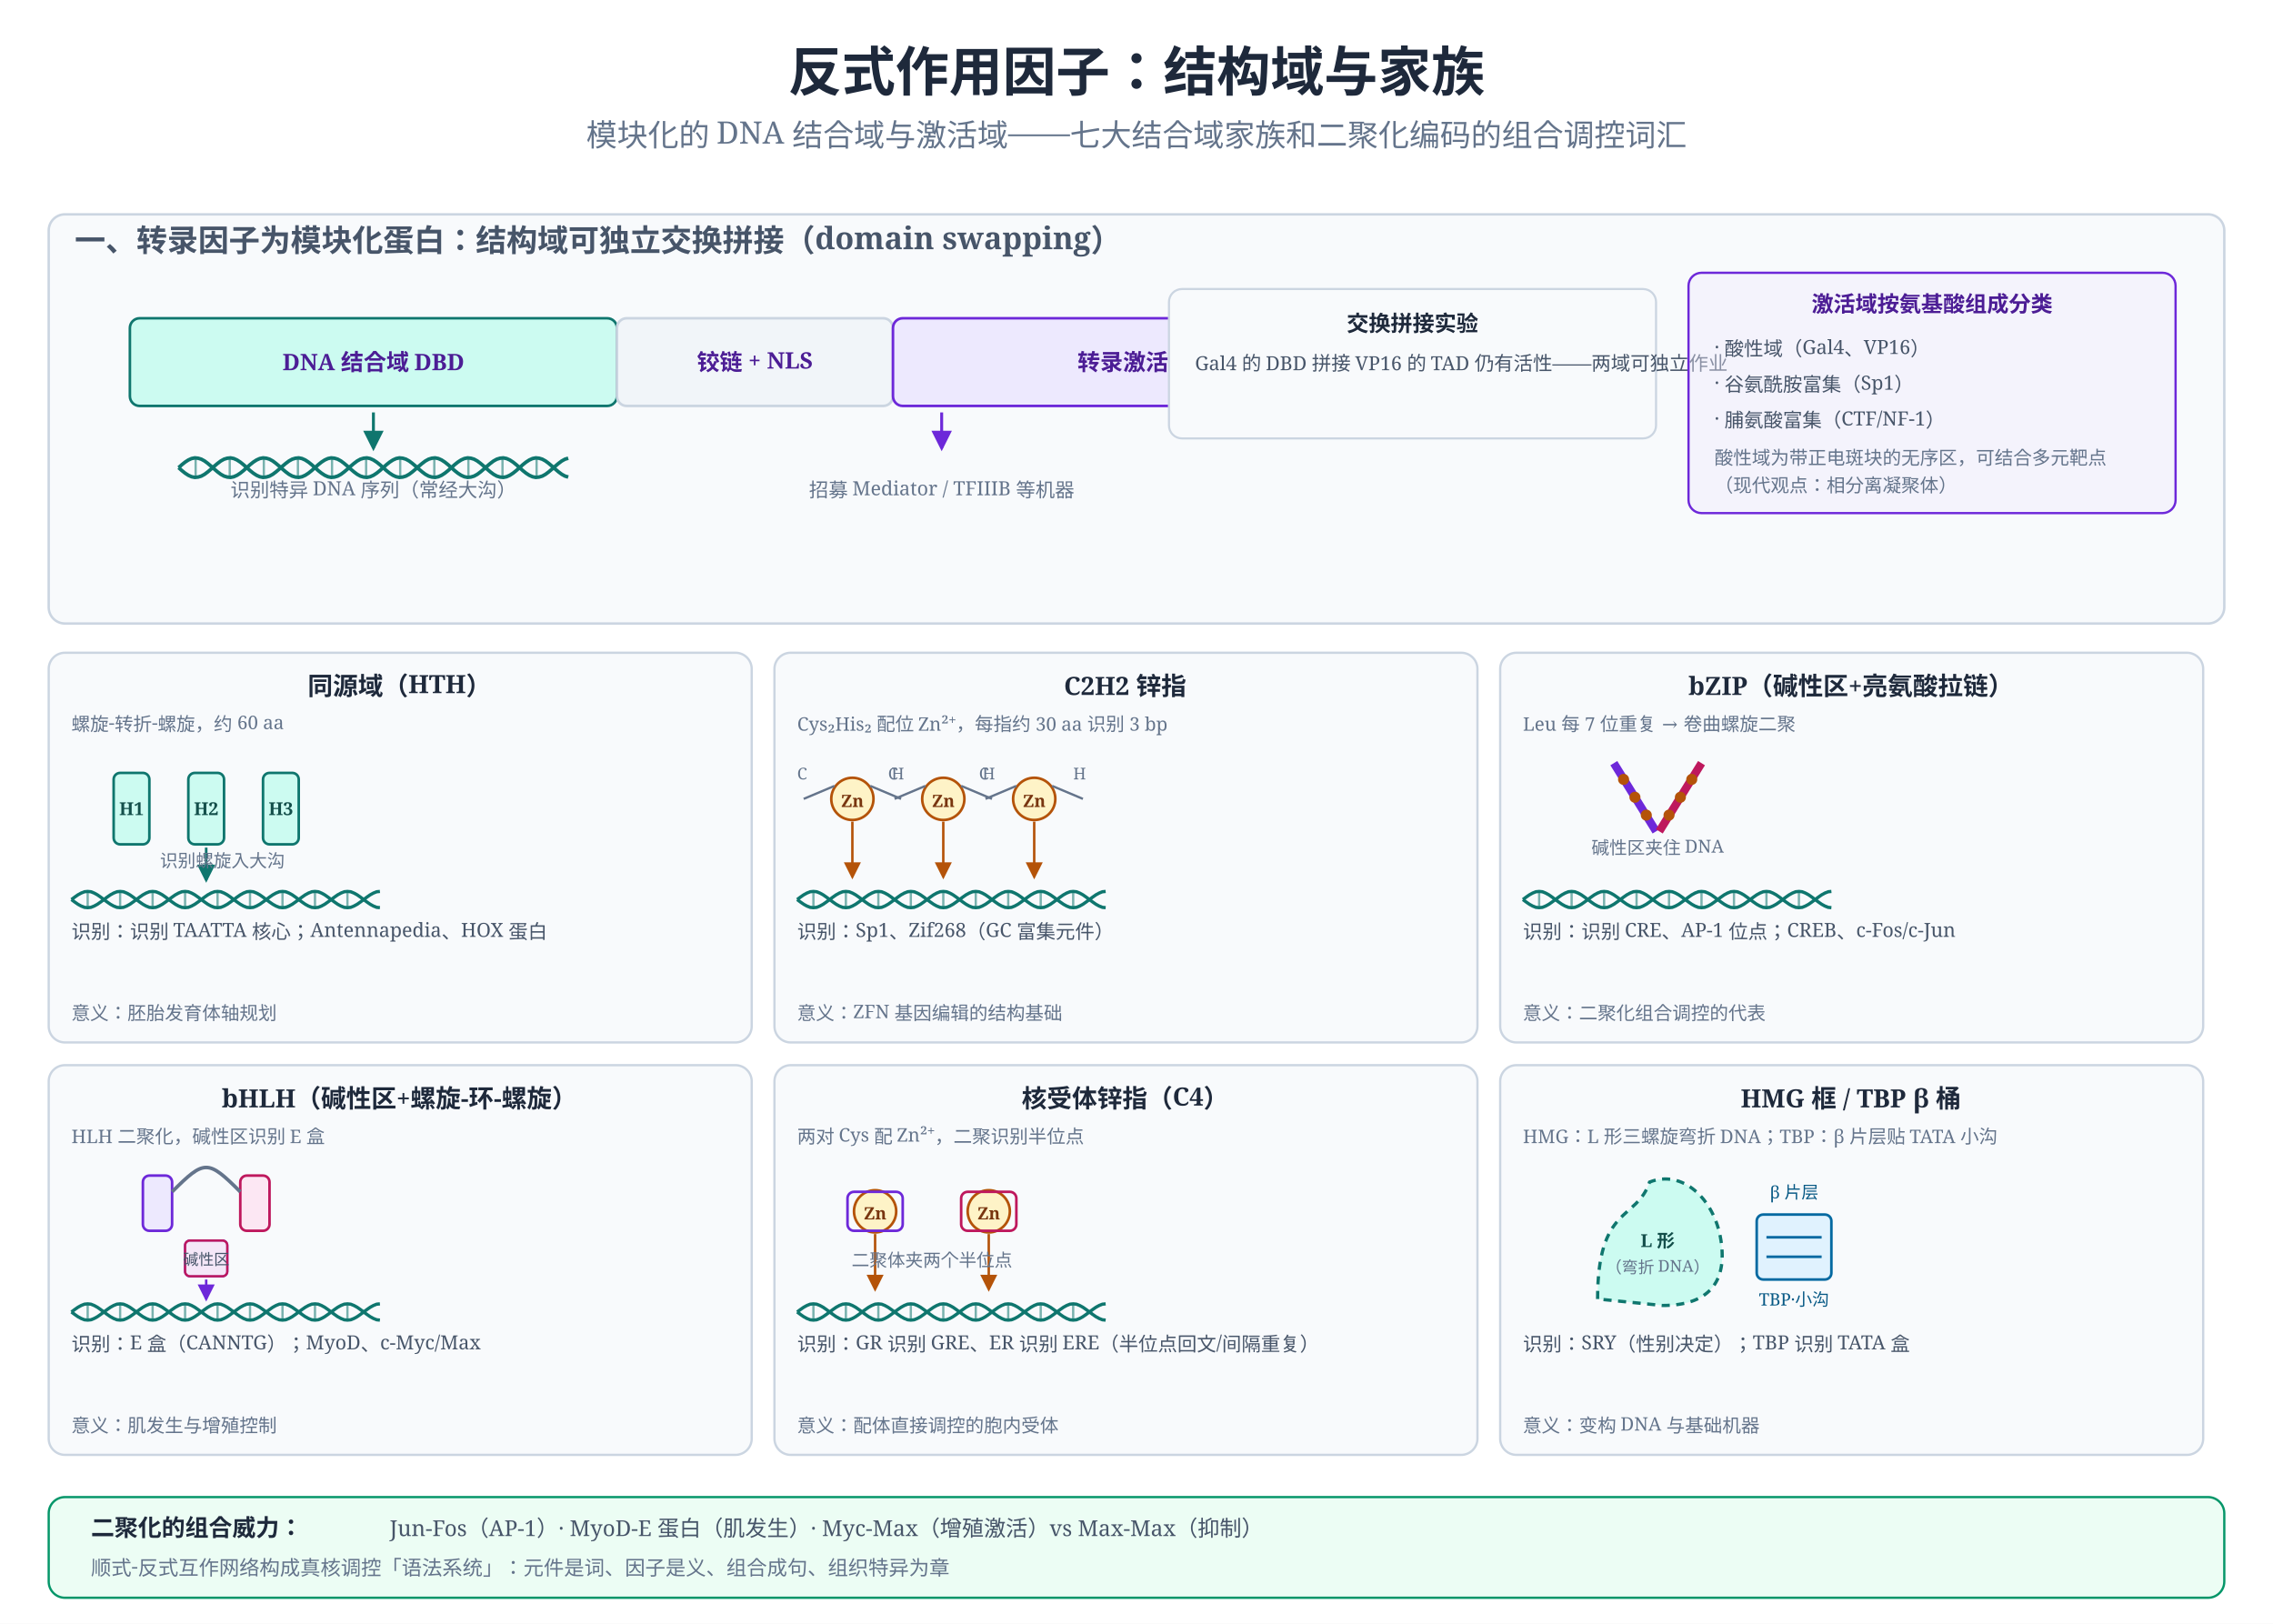
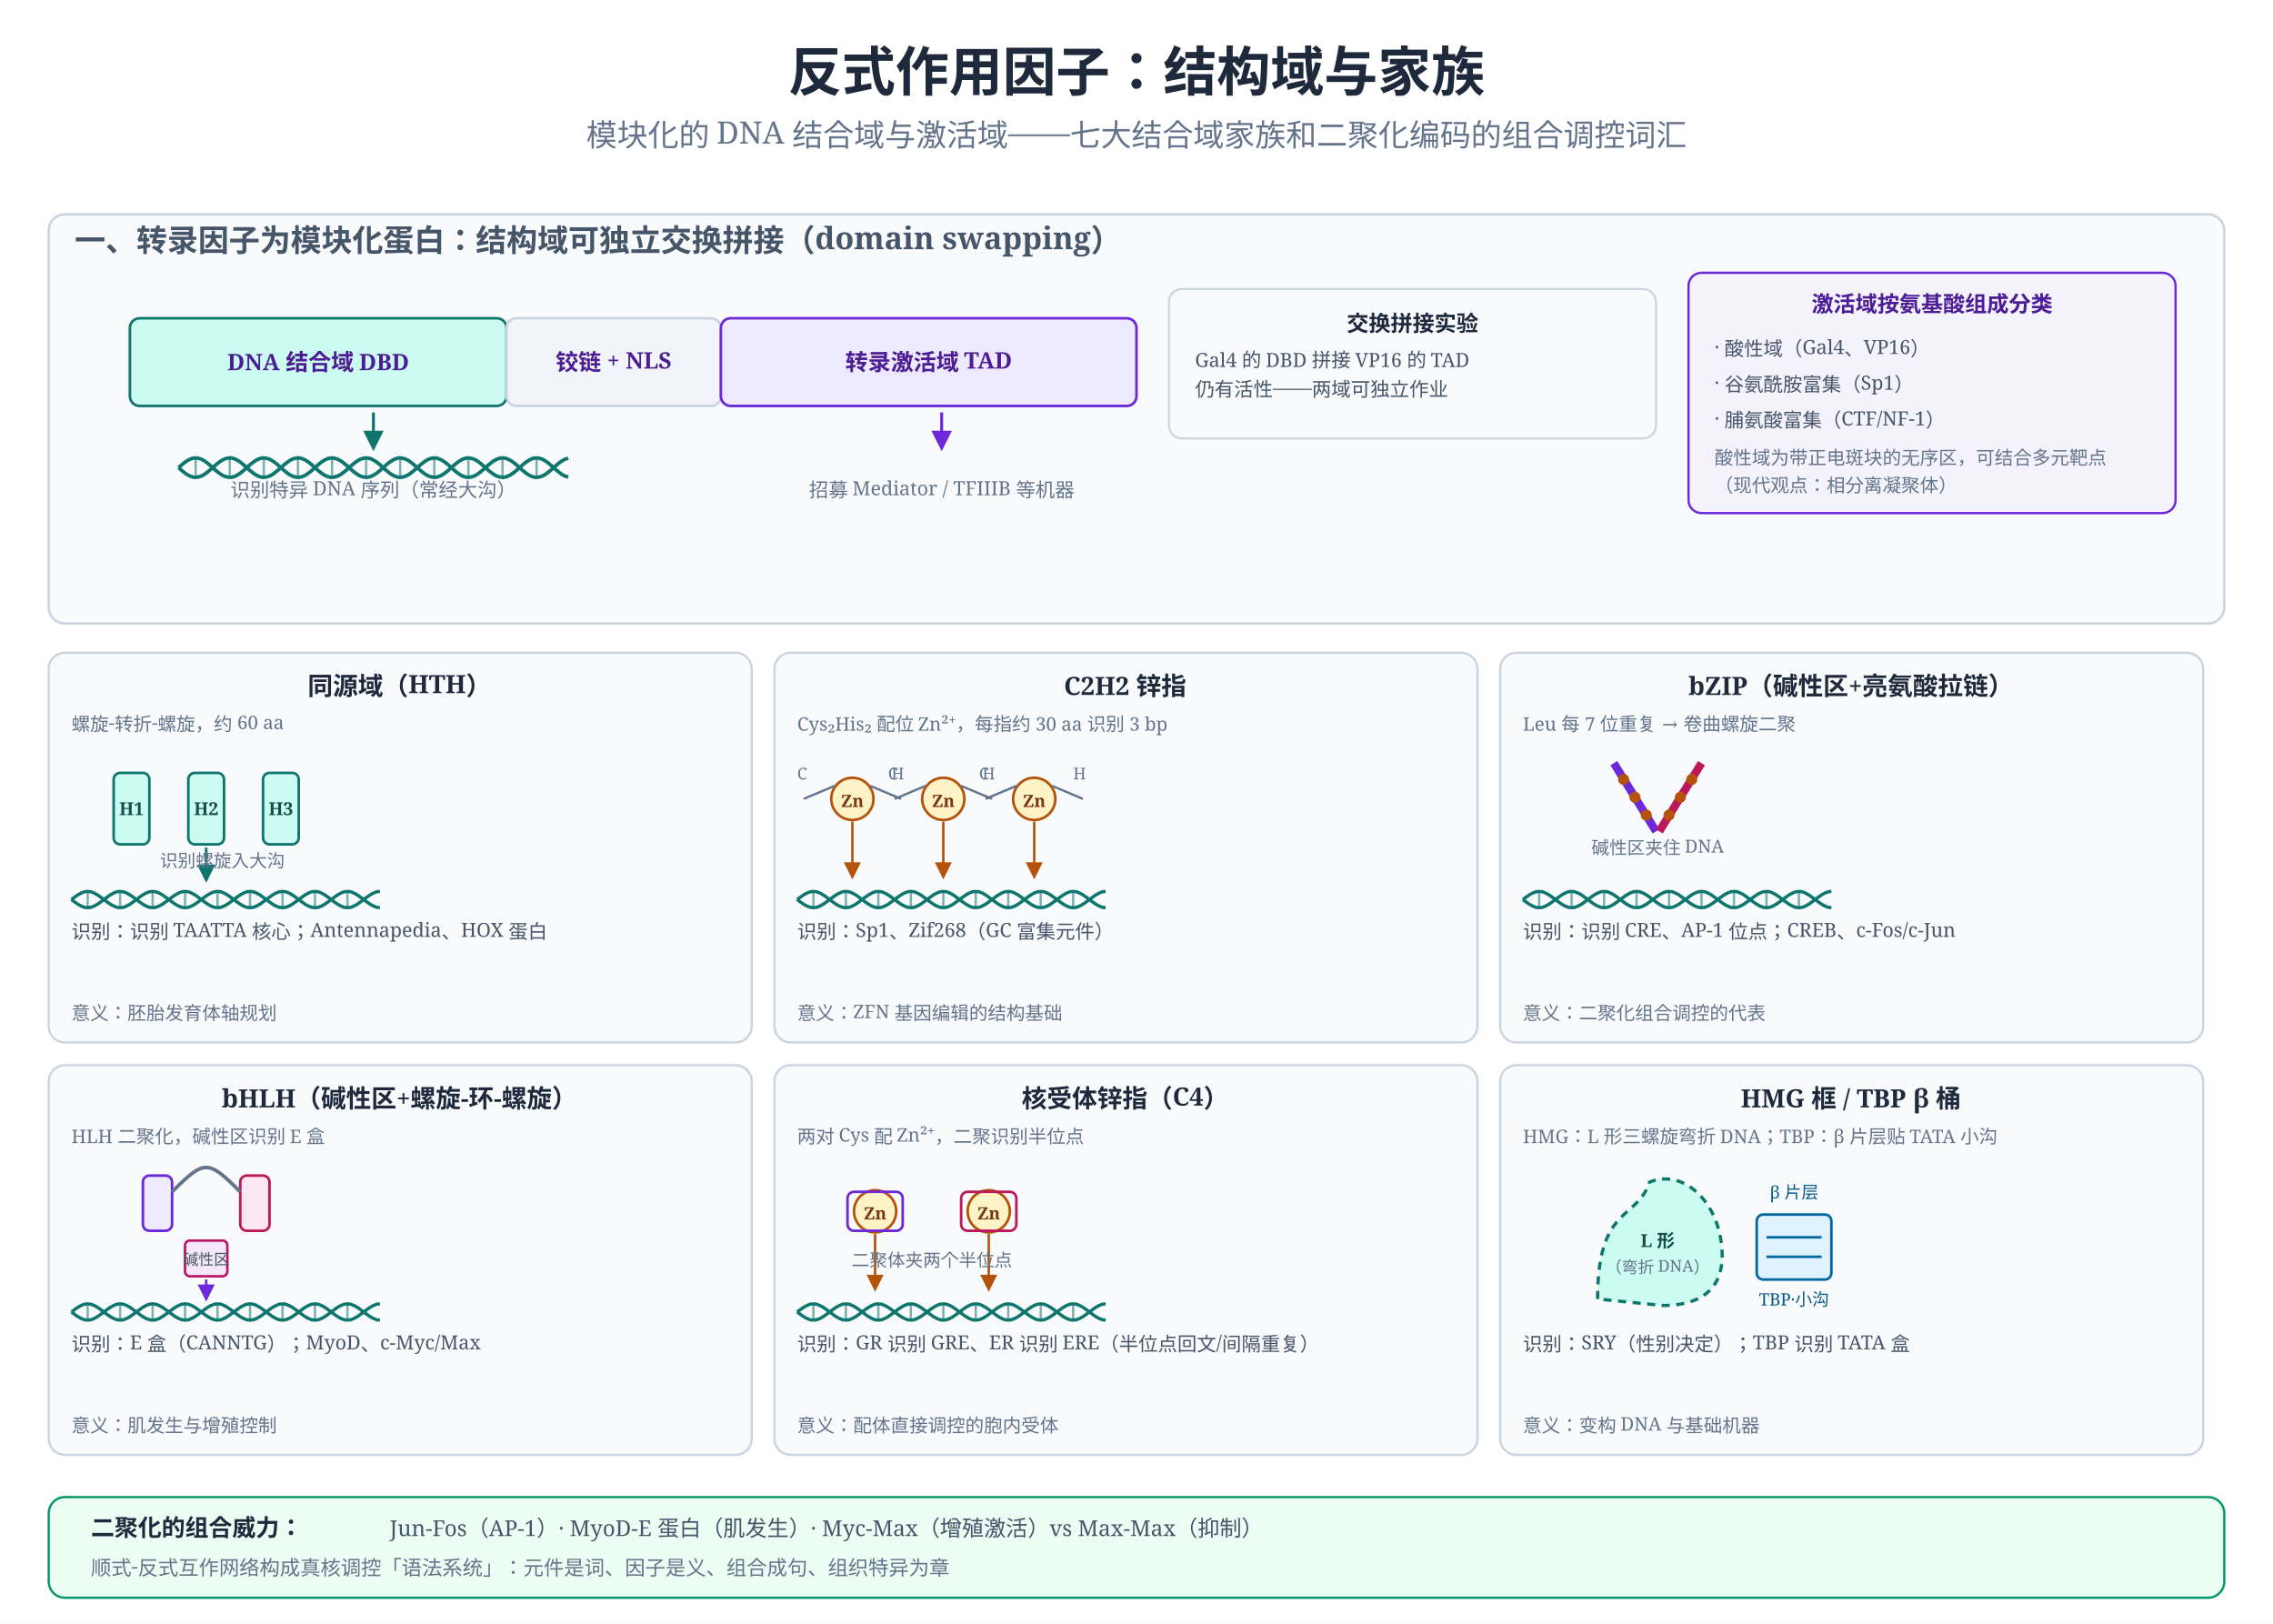
<svg xmlns="http://www.w3.org/2000/svg" width="1400" height="1000" viewBox="0 0 1400 1000" font-family="Noto Serif SC, LXGW WenKai, Songti SC, serif">
  <defs>
    <marker id="arr-ink" viewBox="0 0 10 10" refX="8.5" refY="5" markerWidth="7" markerHeight="7" orient="auto-start-reverse">
      <path d="M0,0 L10,5 L0,10 z" fill="#334155" />
    </marker>
    <marker id="arr-dna" viewBox="0 0 10 10" refX="8.5" refY="5" markerWidth="7" markerHeight="7" orient="auto-start-reverse">
      <path d="M0,0 L10,5 L0,10 z" fill="#0f766e" />
    </marker>
    <marker id="arr-rna" viewBox="0 0 10 10" refX="8.5" refY="5" markerWidth="7" markerHeight="7" orient="auto-start-reverse">
      <path d="M0,0 L10,5 L0,10 z" fill="#b45309" />
    </marker>
    <marker id="arr-pro" viewBox="0 0 10 10" refX="8.5" refY="5" markerWidth="7" markerHeight="7" orient="auto-start-reverse">
      <path d="M0,0 L10,5 L0,10 z" fill="#6d28d9" />
    </marker>
    <marker id="arr-enz" viewBox="0 0 10 10" refX="8.5" refY="5" markerWidth="7" markerHeight="7" orient="auto-start-reverse">
      <path d="M0,0 L10,5 L0,10 z" fill="#be185d" />
    </marker>
    <marker id="arr-acc" viewBox="0 0 10 10" refX="8.5" refY="5" markerWidth="7" markerHeight="7" orient="auto-start-reverse">
      <path d="M0,0 L10,5 L0,10 z" fill="#0369a1" />
    </marker>
    <marker id="arr-ok" viewBox="0 0 10 10" refX="8.5" refY="5" markerWidth="7" markerHeight="7" orient="auto-start-reverse">
      <path d="M0,0 L10,5 L0,10 z" fill="#059669" />
    </marker>
    <marker id="arr-warn" viewBox="0 0 10 10" refX="8.5" refY="5" markerWidth="7" markerHeight="7" orient="auto-start-reverse">
      <path d="M0,0 L10,5 L0,10 z" fill="#b45309" />
    </marker>
    <marker id="arr-bad" viewBox="0 0 10 10" refX="8.5" refY="5" markerWidth="7" markerHeight="7" orient="auto-start-reverse">
      <path d="M0,0 L10,5 L0,10 z" fill="#dc2626" />
    </marker>
    <marker id="arr-mute" viewBox="0 0 10 10" refX="8.5" refY="5" markerWidth="7" markerHeight="7" orient="auto-start-reverse">
      <path d="M0,0 L10,5 L0,10 z" fill="#94a3b8" />
    </marker>
  </defs>
  <rect x="0" y="0" width="1400" height="1000" fill="#ffffff" />
  <text x="700" y="56" text-anchor="middle" font-size="33" font-weight="700" fill="#1e293b">反式作用因子：结构域与家族</text>
  <text x="700" y="90" text-anchor="middle" font-size="19" fill="#64748b">模块化的 DNA 结合域与激活域——七大结合域家族和二聚化编码的组合调控词汇</text>
  <rect x="30" y="132" width="1340" height="252" rx="10" fill="#f8fafc" stroke="#cbd5e1" stroke-width="1.5" />
  <text x="46" y="154.84" font-size="19" fill="#475569" font-weight="700">一、转录因子为模块化蛋白：结构域可独立交换拼接（domain swapping）</text>
-   <rect x="80" y="196" width="300" height="54" rx="6" fill="#ccfbf1" stroke="#0f766e" stroke-width="1.6" />
-   <text x="230" y="228" font-size="14" fill="#4c1d95" text-anchor="middle" font-weight="600">DNA 结合域 DBD</text>
-   <rect x="380" y="196" width="170" height="54" rx="6" fill="#f1f5f9" stroke="#cbd5e1" stroke-width="1.6" />
-   <text x="465" y="228" font-size="14" fill="#4c1d95" text-anchor="middle" font-weight="600">铰链 + NLS</text>
-   <rect x="550" y="196" width="330" height="54" rx="6" fill="#ede9fe" stroke="#6d28d9" stroke-width="1.6" />
-   <text x="715" y="228" font-size="14" fill="#4c1d95" text-anchor="middle" font-weight="600">转录激活域 TAD</text>
+   <rect x="80" y="196" width="232" height="54" rx="6" fill="#ccfbf1" stroke="#0f766e" stroke-width="1.6" />
+   <text x="196" y="228" font-size="14" fill="#4c1d95" text-anchor="middle" font-weight="600">DNA 结合域 DBD</text>
+   <rect x="312" y="196" width="132" height="54" rx="6" fill="#f1f5f9" stroke="#cbd5e1" stroke-width="1.6" />
+   <text x="378" y="228" font-size="14" fill="#4c1d95" text-anchor="middle" font-weight="600">铰链 + NLS</text>
+   <rect x="444" y="196" width="256" height="54" rx="6" fill="#ede9fe" stroke="#6d28d9" stroke-width="1.6" />
+   <text x="572" y="228" font-size="14" fill="#4c1d95" text-anchor="middle" font-weight="600">转录激活域 TAD</text>
  <path d="M110,288L110.0,288.0L112.0,286.2L114.0,284.6L116.0,283.3L118.0,282.4L120.0,282.0L122.0,282.2L124.0,282.8L126.0,283.9L128.0,285.4L130.0,287.1L132.0,288.9L134.0,290.6L136.0,292.1L138.0,293.2L140.0,293.8L142.0,294.0L144.0,293.6L146.0,292.7L148.0,291.4L150.0,289.8L152.0,288.0L154.0,286.2L156.0,284.6L158.0,283.3L160.0,282.4L162.0,282.0L164.0,282.2L166.0,282.8L168.0,283.9L170.0,285.4L172.0,287.1L174.0,288.9L176.0,290.6L178.0,292.1L180.0,293.2L182.0,293.8L184.0,294.0L186.0,293.6L188.0,292.7L190.0,291.4L192.0,289.8L194.0,288.0L196.0,286.2L198.0,284.6L200.0,283.3L202.0,282.4L204.0,282.0L206.0,282.2L208.0,282.8L210.0,283.9L212.0,285.4L214.0,287.1L216.0,288.9L218.0,290.6L220.0,292.1L222.0,293.2L224.0,293.8L226.0,294.0L228.0,293.6L230.0,292.7L232.0,291.4L234.0,289.8L236.0,288.0L238.0,286.2L240.0,284.6L242.0,283.3L244.0,282.4L246.0,282.0L248.0,282.2L250.0,282.8L252.0,283.9L254.0,285.4L256.0,287.1L258.0,288.9L260.0,290.6L262.0,292.1L264.0,293.2L266.0,293.8L268.0,294.0L270.0,293.6L272.0,292.7L274.0,291.4L276.0,289.8L278.0,288.0L280.0,286.2L282.0,284.6L284.0,283.3L286.0,282.4L288.0,282.0L290.0,282.2L292.0,282.8L294.0,283.9L296.0,285.4L298.0,287.1L300.0,288.9L302.0,290.6L304.0,292.1L306.0,293.2L308.0,293.8L310.0,294.0L312.0,293.6L314.0,292.7L316.0,291.4L318.0,289.8L320.0,288.0L322.0,286.2L324.0,284.6L326.0,283.3L328.0,282.4L330.0,282.0L332.0,282.2L334.0,282.8L336.0,283.9L338.0,285.4L340.0,287.1L342.0,288.9L344.0,290.6L346.0,292.1L348.0,293.2L350.0,293.8" fill="none" stroke="#0f766e" stroke-width="2.2" />
  <path d="M110,288L110.0,288.0L112.0,289.8L114.0,291.4L116.0,292.7L118.0,293.6L120.0,294.0L122.0,293.8L124.0,293.2L126.0,292.1L128.0,290.6L130.0,288.9L132.0,287.1L134.0,285.4L136.0,283.9L138.0,282.8L140.0,282.2L142.0,282.0L144.0,282.4L146.0,283.3L148.0,284.6L150.0,286.2L152.0,288.0L154.0,289.8L156.0,291.4L158.0,292.7L160.0,293.6L162.0,294.0L164.0,293.8L166.0,293.2L168.0,292.1L170.0,290.6L172.0,288.9L174.0,287.1L176.0,285.4L178.0,283.9L180.0,282.8L182.0,282.2L184.0,282.0L186.0,282.4L188.0,283.3L190.0,284.6L192.0,286.2L194.0,288.0L196.0,289.8L198.0,291.4L200.0,292.7L202.0,293.6L204.0,294.0L206.0,293.8L208.0,293.2L210.0,292.1L212.0,290.6L214.0,288.9L216.0,287.1L218.0,285.4L220.0,283.9L222.0,282.8L224.0,282.2L226.0,282.0L228.0,282.4L230.0,283.3L232.0,284.6L234.0,286.2L236.0,288.0L238.0,289.8L240.0,291.4L242.0,292.7L244.0,293.6L246.0,294.0L248.0,293.8L250.0,293.2L252.0,292.1L254.0,290.6L256.0,288.9L258.0,287.1L260.0,285.4L262.0,283.9L264.0,282.8L266.0,282.2L268.0,282.0L270.0,282.4L272.0,283.3L274.0,284.6L276.0,286.2L278.0,288.0L280.0,289.8L282.0,291.4L284.0,292.7L286.0,293.6L288.0,294.0L290.0,293.8L292.0,293.2L294.0,292.1L296.0,290.6L298.0,288.9L300.0,287.1L302.0,285.4L304.0,283.9L306.0,282.8L308.0,282.2L310.0,282.0L312.0,282.4L314.0,283.3L316.0,284.6L318.0,286.2L320.0,288.0L322.0,289.8L324.0,291.4L326.0,292.7L328.0,293.6L330.0,294.0L332.0,293.8L334.0,293.2L336.0,292.1L338.0,290.6L340.0,288.9L342.0,287.1L344.0,285.4L346.0,283.9L348.0,282.8L350.0,282.2" fill="none" stroke="#0f766e" stroke-width="2.2" />
  <line x1="120.5" y1="282" x2="120.5" y2="294" stroke="#0f766e" stroke-width="1.4" opacity="0.55" />
  <line x1="141.5" y1="294" x2="141.5" y2="282" stroke="#0f766e" stroke-width="1.4" opacity="0.55" />
  <line x1="162.5" y1="282" x2="162.5" y2="294" stroke="#0f766e" stroke-width="1.4" opacity="0.55" />
  <line x1="183.5" y1="294" x2="183.5" y2="282" stroke="#0f766e" stroke-width="1.4" opacity="0.55" />
  <line x1="204.5" y1="282" x2="204.5" y2="294" stroke="#0f766e" stroke-width="1.4" opacity="0.55" />
  <line x1="225.5" y1="294" x2="225.5" y2="282" stroke="#0f766e" stroke-width="1.4" opacity="0.55" />
  <line x1="246.5" y1="282" x2="246.5" y2="294" stroke="#0f766e" stroke-width="1.4" opacity="0.55" />
  <line x1="267.5" y1="294" x2="267.5" y2="282" stroke="#0f766e" stroke-width="1.4" opacity="0.55" />
  <line x1="288.5" y1="282" x2="288.5" y2="294" stroke="#0f766e" stroke-width="1.4" opacity="0.55" />
  <line x1="309.5" y1="294" x2="309.5" y2="282" stroke="#0f766e" stroke-width="1.4" opacity="0.55" />
  <line x1="330.5" y1="282" x2="330.5" y2="294" stroke="#0f766e" stroke-width="1.4" opacity="0.55" />
  <line x1="230" y1="254" x2="230" y2="276" stroke="#0f766e" stroke-width="1.8" marker-end="url(#arr-dna)" />
  <text x="230" y="306" font-size="12" fill="#64748b" text-anchor="middle">识别特异 DNA 序列（常经大沟）</text>
  <line x1="580" y1="254" x2="580" y2="276" stroke="#6d28d9" stroke-width="1.8" marker-end="url(#arr-pro)" />
  <text x="580" y="306" font-size="12" fill="#64748b" text-anchor="middle">招募 Mediator / TFIIIB 等机器</text>
  <rect x="720" y="178" width="300" height="92" rx="8" fill="#f8fafc" stroke="#cbd5e1" stroke-width="1.3" />
  <text x="870" y="204" font-size="13.5" fill="#1e293b" text-anchor="middle" font-weight="700">交换拼接实验</text>
-   <text x="736" y="228" font-size="12" fill="#475569">Gal4 的 DBD 拼接 VP16 的 TAD 仍有活性——两域可独立作业</text>
+   <text x="736" y="226" font-size="12" fill="#475569">Gal4 的 DBD 拼接 VP16 的 TAD</text>
+   <text x="736" y="244" font-size="12" fill="#475569">仍有活性——两域可独立作业</text>
  <rect x="1040" y="168" width="300" height="148" rx="8" fill="#ede9fe" fill-opacity="0.4" stroke="#6d28d9" stroke-width="1.4" />
  <text x="1190" y="192" font-size="13.5" fill="#4c1d95" text-anchor="middle" font-weight="700">激活域按氨基酸组成分类</text>
  <text x="1056" y="218" font-size="12" fill="#475569">· 酸性域（Gal4、VP16）</text>
  <text x="1180" y="218" font-size="11" fill="#64748b" />
  <text x="1056" y="240" font-size="12" fill="#475569">· 谷氨酰胺富集（Sp1）</text>
  <text x="1056" y="262" font-size="12" fill="#475569">· 脯氨酸富集（CTF/NF-1）</text>
  <text x="1056" y="286" font-size="11.5" fill="#64748b">酸性域为带正电斑块的无序区，可结合多元靶点</text>
  <text x="1056" y="303" font-size="11.5" fill="#64748b">（现代观点：相分离凝聚体）</text>
  <rect x="30" y="402" width="433" height="240" rx="10" fill="#f8fafc" stroke="#cbd5e1" stroke-width="1.4" />
  <text x="246" y="428" font-size="15.5" fill="#1e293b" text-anchor="middle" font-weight="700">同源域（HTH）</text>
  <text x="44" y="450" font-size="11.5" fill="#64748b">螺旋-转折-螺旋，约 60 aa</text>
  <path d="M44,554L44.0,554.0L46.0,552.5L48.0,551.1L50.0,550.0L52.0,549.2L54.0,549.0L56.0,549.2L58.0,550.0L60.0,551.1L62.0,552.5L64.0,554.0L66.0,555.5L68.0,556.9L70.0,558.0L72.0,558.8L74.0,559.0L76.0,558.8L78.0,558.0L80.0,556.9L82.0,555.5L84.0,554.0L86.0,552.5L88.0,551.1L90.0,550.0L92.0,549.2L94.0,549.0L96.0,549.2L98.0,550.0L100.0,551.1L102.0,552.5L104.0,554.0L106.0,555.5L108.0,556.9L110.0,558.0L112.0,558.8L114.0,559.0L116.0,558.8L118.0,558.0L120.0,556.9L122.0,555.5L124.0,554.0L126.0,552.5L128.0,551.1L130.0,550.0L132.0,549.2L134.0,549.0L136.0,549.2L138.0,550.0L140.0,551.1L142.0,552.5L144.0,554.0L146.0,555.5L148.0,556.9L150.0,558.0L152.0,558.8L154.0,559.0L156.0,558.8L158.0,558.0L160.0,556.9L162.0,555.5L164.0,554.0L166.0,552.5L168.0,551.1L170.0,550.0L172.0,549.2L174.0,549.0L176.0,549.2L178.0,550.0L180.0,551.1L182.0,552.5L184.0,554.0L186.0,555.5L188.0,556.9L190.0,558.0L192.0,558.8L194.0,559.0L196.0,558.8L198.0,558.0L200.0,556.9L202.0,555.5L204.0,554.0L206.0,552.5L208.0,551.1L210.0,550.0L212.0,549.2L214.0,549.0L216.0,549.2L218.0,550.0L220.0,551.1L222.0,552.5L224.0,554.0L226.0,555.5L228.0,556.9L230.0,558.0L232.0,558.8L234.0,559.0" fill="none" stroke="#0f766e" stroke-width="2" />
  <path d="M44,554L44.0,554.0L46.0,555.5L48.0,556.9L50.0,558.0L52.0,558.8L54.0,559.0L56.0,558.8L58.0,558.0L60.0,556.9L62.0,555.5L64.0,554.0L66.0,552.5L68.0,551.1L70.0,550.0L72.0,549.2L74.0,549.0L76.0,549.2L78.0,550.0L80.0,551.1L82.0,552.5L84.0,554.0L86.0,555.5L88.0,556.9L90.0,558.0L92.0,558.8L94.0,559.0L96.0,558.8L98.0,558.0L100.0,556.9L102.0,555.5L104.0,554.0L106.0,552.5L108.0,551.1L110.0,550.0L112.0,549.2L114.0,549.0L116.0,549.2L118.0,550.0L120.0,551.1L122.0,552.5L124.0,554.0L126.0,555.5L128.0,556.9L130.0,558.0L132.0,558.8L134.0,559.0L136.0,558.8L138.0,558.0L140.0,556.9L142.0,555.5L144.0,554.0L146.0,552.5L148.0,551.1L150.0,550.0L152.0,549.2L154.0,549.0L156.0,549.2L158.0,550.0L160.0,551.1L162.0,552.5L164.0,554.0L166.0,555.5L168.0,556.9L170.0,558.0L172.0,558.8L174.0,559.0L176.0,558.8L178.0,558.0L180.0,556.9L182.0,555.5L184.0,554.0L186.0,552.5L188.0,551.1L190.0,550.0L192.0,549.2L194.0,549.0L196.0,549.2L198.0,550.0L200.0,551.1L202.0,552.5L204.0,554.0L206.0,555.5L208.0,556.9L210.0,558.0L212.0,558.8L214.0,559.0L216.0,558.8L218.0,558.0L220.0,556.9L222.0,555.5L224.0,554.0L226.0,552.5L228.0,551.1L230.0,550.0L232.0,549.2L234.0,549.0" fill="none" stroke="#0f766e" stroke-width="2" />
  <line x1="54" y1="549" x2="54" y2="559" stroke="#0f766e" stroke-width="1.4" opacity="0.55" />
  <line x1="74" y1="559" x2="74" y2="549" stroke="#0f766e" stroke-width="1.4" opacity="0.55" />
  <line x1="94" y1="549" x2="94" y2="559" stroke="#0f766e" stroke-width="1.4" opacity="0.55" />
  <line x1="114" y1="559" x2="114" y2="549" stroke="#0f766e" stroke-width="1.4" opacity="0.55" />
  <line x1="134" y1="549" x2="134" y2="559" stroke="#0f766e" stroke-width="1.4" opacity="0.55" />
  <line x1="154" y1="559" x2="154" y2="549" stroke="#0f766e" stroke-width="1.4" opacity="0.55" />
  <line x1="174" y1="549" x2="174" y2="559" stroke="#0f766e" stroke-width="1.4" opacity="0.55" />
  <line x1="194" y1="559" x2="194" y2="549" stroke="#0f766e" stroke-width="1.4" opacity="0.55" />
  <line x1="214" y1="549" x2="214" y2="559" stroke="#0f766e" stroke-width="1.4" opacity="0.55" />
  <rect x="70" y="476" width="22" height="44" rx="4" fill="#ccfbf1" stroke="#0f766e" stroke-width="1.6" />
  <text x="81" y="502" font-size="11" fill="#134e4a" text-anchor="middle" font-weight="700">H1</text>
  <rect x="116" y="476" width="22" height="44" rx="4" fill="#ccfbf1" stroke="#0f766e" stroke-width="1.6" />
  <text x="127" y="502" font-size="11" fill="#134e4a" text-anchor="middle" font-weight="700">H2</text>
  <rect x="162" y="476" width="22" height="44" rx="4" fill="#ccfbf1" stroke="#0f766e" stroke-width="1.6" />
  <text x="173" y="502" font-size="11" fill="#134e4a" text-anchor="middle" font-weight="700">H3</text>
  <line x1="127" y1="522" x2="127" y2="542" stroke="#0f766e" stroke-width="1.6" marker-end="url(#arr-dna)" />
  <text x="137" y="534" font-size="11" fill="#64748b" text-anchor="middle">识别螺旋入大沟</text>
  <text x="44" y="578" font-size="12" fill="#475569">识别：识别 TAATTA 核心；Antennapedia、HOX 蛋白</text>
  <text x="44" y="628" font-size="11.5" fill="#64748b">意义：胚胎发育体轴规划</text>
  <rect x="477" y="402" width="433" height="240" rx="10" fill="#f8fafc" stroke="#cbd5e1" stroke-width="1.4" />
  <text x="693" y="428" font-size="15.5" fill="#1e293b" text-anchor="middle" font-weight="700">C2H2 锌指</text>
  <text x="491" y="450" font-size="11.5" fill="#64748b">Cys₂His₂ 配位 Zn²⁺，每指约 30 aa 识别 3 bp</text>
  <path d="M491,554L491.0,554.0L493.0,552.5L495.0,551.1L497.0,550.0L499.0,549.2L501.0,549.0L503.0,549.2L505.0,550.0L507.0,551.1L509.0,552.5L511.0,554.0L513.0,555.5L515.0,556.9L517.0,558.0L519.0,558.8L521.0,559.0L523.0,558.8L525.0,558.0L527.0,556.9L529.0,555.5L531.0,554.0L533.0,552.5L535.0,551.1L537.0,550.0L539.0,549.2L541.0,549.0L543.0,549.2L545.0,550.0L547.0,551.1L549.0,552.5L551.0,554.0L553.0,555.5L555.0,556.9L557.0,558.0L559.0,558.8L561.0,559.0L563.0,558.8L565.0,558.0L567.0,556.9L569.0,555.5L571.0,554.0L573.0,552.5L575.0,551.1L577.0,550.0L579.0,549.2L581.0,549.0L583.0,549.2L585.0,550.0L587.0,551.1L589.0,552.5L591.0,554.0L593.0,555.5L595.0,556.9L597.0,558.0L599.0,558.8L601.0,559.0L603.0,558.8L605.0,558.0L607.0,556.9L609.0,555.5L611.0,554.0L613.0,552.5L615.0,551.1L617.0,550.0L619.0,549.2L621.0,549.0L623.0,549.2L625.0,550.0L627.0,551.1L629.0,552.5L631.0,554.0L633.0,555.5L635.0,556.9L637.0,558.0L639.0,558.8L641.0,559.0L643.0,558.8L645.0,558.0L647.0,556.9L649.0,555.5L651.0,554.0L653.0,552.5L655.0,551.1L657.0,550.0L659.0,549.2L661.0,549.0L663.0,549.2L665.0,550.0L667.0,551.1L669.0,552.5L671.0,554.0L673.0,555.5L675.0,556.9L677.0,558.0L679.0,558.8L681.0,559.0" fill="none" stroke="#0f766e" stroke-width="2" />
  <path d="M491,554L491.0,554.0L493.0,555.5L495.0,556.9L497.0,558.0L499.0,558.8L501.0,559.0L503.0,558.8L505.0,558.0L507.0,556.9L509.0,555.5L511.0,554.0L513.0,552.5L515.0,551.1L517.0,550.0L519.0,549.2L521.0,549.0L523.0,549.2L525.0,550.0L527.0,551.1L529.0,552.5L531.0,554.0L533.0,555.5L535.0,556.9L537.0,558.0L539.0,558.8L541.0,559.0L543.0,558.8L545.0,558.0L547.0,556.9L549.0,555.5L551.0,554.0L553.0,552.5L555.0,551.1L557.0,550.0L559.0,549.2L561.0,549.0L563.0,549.2L565.0,550.0L567.0,551.1L569.0,552.5L571.0,554.0L573.0,555.5L575.0,556.9L577.0,558.0L579.0,558.8L581.0,559.0L583.0,558.8L585.0,558.0L587.0,556.9L589.0,555.5L591.0,554.0L593.0,552.5L595.0,551.1L597.0,550.0L599.0,549.2L601.0,549.0L603.0,549.2L605.0,550.0L607.0,551.1L609.0,552.5L611.0,554.0L613.0,555.5L615.0,556.9L617.0,558.0L619.0,558.8L621.0,559.0L623.0,558.8L625.0,558.0L627.0,556.9L629.0,555.5L631.0,554.0L633.0,552.5L635.0,551.1L637.0,550.0L639.0,549.2L641.0,549.0L643.0,549.2L645.0,550.0L647.0,551.1L649.0,552.5L651.0,554.0L653.0,555.5L655.0,556.9L657.0,558.0L659.0,558.8L661.0,559.0L663.0,558.8L665.0,558.0L667.0,556.9L669.0,555.5L671.0,554.0L673.0,552.5L675.0,551.1L677.0,550.0L679.0,549.2L681.0,549.0" fill="none" stroke="#0f766e" stroke-width="2" />
  <line x1="501" y1="549" x2="501" y2="559" stroke="#0f766e" stroke-width="1.4" opacity="0.55" />
  <line x1="521" y1="559" x2="521" y2="549" stroke="#0f766e" stroke-width="1.4" opacity="0.55" />
  <line x1="541" y1="549" x2="541" y2="559" stroke="#0f766e" stroke-width="1.4" opacity="0.55" />
  <line x1="561" y1="559" x2="561" y2="549" stroke="#0f766e" stroke-width="1.4" opacity="0.55" />
  <line x1="581" y1="549" x2="581" y2="559" stroke="#0f766e" stroke-width="1.4" opacity="0.55" />
  <line x1="601" y1="559" x2="601" y2="549" stroke="#0f766e" stroke-width="1.4" opacity="0.55" />
  <line x1="621" y1="549" x2="621" y2="559" stroke="#0f766e" stroke-width="1.4" opacity="0.55" />
  <line x1="641" y1="559" x2="641" y2="549" stroke="#0f766e" stroke-width="1.4" opacity="0.55" />
  <line x1="661" y1="549" x2="661" y2="559" stroke="#0f766e" stroke-width="1.4" opacity="0.55" />
  <circle cx="525" cy="492" r="13" fill="#fef3c7" stroke="#b45309" stroke-width="1.6" />
  <text x="525" y="497" font-size="10.5" fill="#78350f" text-anchor="middle" font-weight="700">Zn</text>
  <line x1="514" y1="484" x2="495" y2="492" stroke="#64748b" stroke-width="1.4" />
  <line x1="536" y1="484" x2="555" y2="492" stroke="#64748b" stroke-width="1.4" />
  <text x="491" y="480" font-size="10" fill="#64748b">C</text>
  <text x="549" y="480" font-size="10" fill="#64748b">H</text>
  <line x1="525" y1="506" x2="525" y2="540" stroke="#b45309" stroke-width="1.5" marker-end="url(#arr-rna)" />
  <circle cx="581" cy="492" r="13" fill="#fef3c7" stroke="#b45309" stroke-width="1.6" />
  <text x="581" y="497" font-size="10.5" fill="#78350f" text-anchor="middle" font-weight="700">Zn</text>
  <line x1="570" y1="484" x2="551" y2="492" stroke="#64748b" stroke-width="1.4" />
  <line x1="592" y1="484" x2="611" y2="492" stroke="#64748b" stroke-width="1.4" />
  <text x="547" y="480" font-size="10" fill="#64748b">C</text>
  <text x="605" y="480" font-size="10" fill="#64748b">H</text>
  <line x1="581" y1="506" x2="581" y2="540" stroke="#b45309" stroke-width="1.5" marker-end="url(#arr-rna)" />
  <circle cx="637" cy="492" r="13" fill="#fef3c7" stroke="#b45309" stroke-width="1.6" />
  <text x="637" y="497" font-size="10.5" fill="#78350f" text-anchor="middle" font-weight="700">Zn</text>
  <line x1="626" y1="484" x2="607" y2="492" stroke="#64748b" stroke-width="1.4" />
  <line x1="648" y1="484" x2="667" y2="492" stroke="#64748b" stroke-width="1.4" />
  <text x="603" y="480" font-size="10" fill="#64748b">C</text>
  <text x="661" y="480" font-size="10" fill="#64748b">H</text>
  <line x1="637" y1="506" x2="637" y2="540" stroke="#b45309" stroke-width="1.5" marker-end="url(#arr-rna)" />
  <text x="491" y="578" font-size="12" fill="#475569">识别：Sp1、Zif268（GC 富集元件）</text>
  <text x="491" y="628" font-size="11.5" fill="#64748b">意义：ZFN 基因编辑的结构基础</text>
  <rect x="924" y="402" width="433" height="240" rx="10" fill="#f8fafc" stroke="#cbd5e1" stroke-width="1.4" />
  <text x="1140" y="428" font-size="15.5" fill="#1e293b" text-anchor="middle" font-weight="700">bZIP（碱性区+亮氨酸拉链）</text>
  <text x="938" y="450" font-size="11.5" fill="#64748b">Leu 每 7 位重复 → 卷曲螺旋二聚</text>
  <path d="M938,554L938.0,554.0L940.0,552.5L942.0,551.1L944.0,550.0L946.0,549.2L948.0,549.0L950.0,549.2L952.0,550.0L954.0,551.1L956.0,552.5L958.0,554.0L960.0,555.5L962.0,556.9L964.0,558.0L966.0,558.8L968.0,559.0L970.0,558.8L972.0,558.0L974.0,556.9L976.0,555.5L978.0,554.0L980.0,552.5L982.0,551.1L984.0,550.0L986.0,549.2L988.0,549.0L990.0,549.2L992.0,550.0L994.0,551.1L996.0,552.5L998.0,554.0L1000.0,555.5L1002.0,556.9L1004.0,558.0L1006.0,558.8L1008.0,559.0L1010.0,558.8L1012.0,558.0L1014.0,556.9L1016.0,555.5L1018.0,554.0L1020.0,552.5L1022.0,551.1L1024.0,550.0L1026.0,549.2L1028.0,549.0L1030.0,549.2L1032.0,550.0L1034.0,551.1L1036.0,552.5L1038.0,554.0L1040.0,555.5L1042.0,556.9L1044.0,558.0L1046.0,558.8L1048.0,559.0L1050.0,558.8L1052.0,558.0L1054.0,556.9L1056.0,555.5L1058.0,554.0L1060.0,552.5L1062.0,551.1L1064.0,550.0L1066.0,549.2L1068.0,549.0L1070.0,549.2L1072.0,550.0L1074.0,551.1L1076.0,552.5L1078.0,554.0L1080.0,555.5L1082.0,556.9L1084.0,558.0L1086.0,558.8L1088.0,559.0L1090.0,558.8L1092.0,558.0L1094.0,556.9L1096.0,555.5L1098.0,554.0L1100.0,552.5L1102.0,551.1L1104.0,550.0L1106.0,549.2L1108.0,549.0L1110.0,549.2L1112.0,550.0L1114.0,551.1L1116.0,552.5L1118.0,554.0L1120.0,555.5L1122.0,556.9L1124.0,558.0L1126.0,558.8L1128.0,559.0" fill="none" stroke="#0f766e" stroke-width="2" />
  <path d="M938,554L938.0,554.0L940.0,555.5L942.0,556.9L944.0,558.0L946.0,558.8L948.0,559.0L950.0,558.8L952.0,558.0L954.0,556.9L956.0,555.5L958.0,554.0L960.0,552.5L962.0,551.1L964.0,550.0L966.0,549.2L968.0,549.0L970.0,549.2L972.0,550.0L974.0,551.1L976.0,552.5L978.0,554.0L980.0,555.5L982.0,556.9L984.0,558.0L986.0,558.8L988.0,559.0L990.0,558.8L992.0,558.0L994.0,556.9L996.0,555.5L998.0,554.0L1000.0,552.5L1002.0,551.1L1004.0,550.0L1006.0,549.2L1008.0,549.0L1010.0,549.2L1012.0,550.0L1014.0,551.1L1016.0,552.5L1018.0,554.0L1020.0,555.5L1022.0,556.9L1024.0,558.0L1026.0,558.8L1028.0,559.0L1030.0,558.8L1032.0,558.0L1034.0,556.9L1036.0,555.5L1038.0,554.0L1040.0,552.5L1042.0,551.1L1044.0,550.0L1046.0,549.2L1048.0,549.0L1050.0,549.2L1052.0,550.0L1054.0,551.1L1056.0,552.5L1058.0,554.0L1060.0,555.5L1062.0,556.9L1064.0,558.0L1066.0,558.8L1068.0,559.0L1070.0,558.8L1072.0,558.0L1074.0,556.9L1076.0,555.5L1078.0,554.0L1080.0,552.5L1082.0,551.1L1084.0,550.0L1086.0,549.2L1088.0,549.0L1090.0,549.2L1092.0,550.0L1094.0,551.1L1096.0,552.5L1098.0,554.0L1100.0,555.5L1102.0,556.9L1104.0,558.0L1106.0,558.8L1108.0,559.0L1110.0,558.8L1112.0,558.0L1114.0,556.9L1116.0,555.5L1118.0,554.0L1120.0,552.5L1122.0,551.1L1124.0,550.0L1126.0,549.2L1128.0,549.0" fill="none" stroke="#0f766e" stroke-width="2" />
  <line x1="948" y1="549" x2="948" y2="559" stroke="#0f766e" stroke-width="1.4" opacity="0.55" />
  <line x1="968" y1="559" x2="968" y2="549" stroke="#0f766e" stroke-width="1.4" opacity="0.55" />
  <line x1="988" y1="549" x2="988" y2="559" stroke="#0f766e" stroke-width="1.4" opacity="0.55" />
  <line x1="1008" y1="559" x2="1008" y2="549" stroke="#0f766e" stroke-width="1.4" opacity="0.55" />
  <line x1="1028" y1="549" x2="1028" y2="559" stroke="#0f766e" stroke-width="1.4" opacity="0.55" />
  <line x1="1048" y1="559" x2="1048" y2="549" stroke="#0f766e" stroke-width="1.4" opacity="0.55" />
  <line x1="1068" y1="549" x2="1068" y2="559" stroke="#0f766e" stroke-width="1.4" opacity="0.55" />
  <line x1="1088" y1="559" x2="1088" y2="549" stroke="#0f766e" stroke-width="1.4" opacity="0.55" />
  <line x1="1108" y1="549" x2="1108" y2="559" stroke="#0f766e" stroke-width="1.4" opacity="0.55" />
  <path d="M994,470 L1020,512" fill="none" stroke="#6d28d9" stroke-width="5" />
  <path d="M1048,470 L1022,512" fill="none" stroke="#be185d" stroke-width="5" />
  <circle cx="1000" cy="480" r="3.4" fill="#b45309" />
  <circle cx="1042" cy="480" r="3.4" fill="#b45309" />
  <circle cx="1007" cy="491" r="3.4" fill="#b45309" />
  <circle cx="1035" cy="491" r="3.4" fill="#b45309" />
  <circle cx="1014" cy="502" r="3.4" fill="#b45309" />
  <circle cx="1028" cy="502" r="3.4" fill="#b45309" />
  <text x="1021" y="526" font-size="11" fill="#64748b" text-anchor="middle">碱性区夹住 DNA</text>
  <text x="938" y="578" font-size="12" fill="#475569">识别：识别 CRE、AP-1 位点；CREB、c-Fos/c-Jun</text>
  <text x="938" y="628" font-size="11.5" fill="#64748b">意义：二聚化组合调控的代表</text>
  <rect x="30" y="656" width="433" height="240" rx="10" fill="#f8fafc" stroke="#cbd5e1" stroke-width="1.4" />
  <text x="246" y="682" font-size="15.5" fill="#1e293b" text-anchor="middle" font-weight="700">bHLH（碱性区+螺旋-环-螺旋）</text>
  <text x="44" y="704" font-size="11.5" fill="#64748b">HLH 二聚化，碱性区识别 E 盒</text>
  <path d="M44,808L44.0,808.0L46.0,806.5L48.0,805.1L50.0,804.0L52.0,803.2L54.0,803.0L56.0,803.2L58.0,804.0L60.0,805.1L62.0,806.5L64.0,808.0L66.0,809.5L68.0,810.9L70.0,812.0L72.0,812.8L74.0,813.0L76.0,812.8L78.0,812.0L80.0,810.9L82.0,809.5L84.0,808.0L86.0,806.5L88.0,805.1L90.0,804.0L92.0,803.2L94.0,803.0L96.0,803.2L98.0,804.0L100.0,805.1L102.0,806.5L104.0,808.0L106.0,809.5L108.0,810.9L110.0,812.0L112.0,812.8L114.0,813.0L116.0,812.8L118.0,812.0L120.0,810.9L122.0,809.5L124.0,808.0L126.0,806.5L128.0,805.1L130.0,804.0L132.0,803.2L134.0,803.0L136.0,803.2L138.0,804.0L140.0,805.1L142.0,806.5L144.0,808.0L146.0,809.5L148.0,810.9L150.0,812.0L152.0,812.8L154.0,813.0L156.0,812.8L158.0,812.0L160.0,810.9L162.0,809.5L164.0,808.0L166.0,806.5L168.0,805.1L170.0,804.0L172.0,803.2L174.0,803.0L176.0,803.2L178.0,804.0L180.0,805.1L182.0,806.5L184.0,808.0L186.0,809.5L188.0,810.9L190.0,812.0L192.0,812.8L194.0,813.0L196.0,812.8L198.0,812.0L200.0,810.9L202.0,809.5L204.0,808.0L206.0,806.5L208.0,805.1L210.0,804.0L212.0,803.2L214.0,803.0L216.0,803.2L218.0,804.0L220.0,805.1L222.0,806.5L224.0,808.0L226.0,809.5L228.0,810.9L230.0,812.0L232.0,812.8L234.0,813.0" fill="none" stroke="#0f766e" stroke-width="2" />
  <path d="M44,808L44.0,808.0L46.0,809.5L48.0,810.9L50.0,812.0L52.0,812.8L54.0,813.0L56.0,812.8L58.0,812.0L60.0,810.9L62.0,809.5L64.0,808.0L66.0,806.5L68.0,805.1L70.0,804.0L72.0,803.2L74.0,803.0L76.0,803.2L78.0,804.0L80.0,805.1L82.0,806.5L84.0,808.0L86.0,809.5L88.0,810.9L90.0,812.0L92.0,812.8L94.0,813.0L96.0,812.8L98.0,812.0L100.0,810.9L102.0,809.5L104.0,808.0L106.0,806.5L108.0,805.1L110.0,804.0L112.0,803.2L114.0,803.0L116.0,803.2L118.0,804.0L120.0,805.1L122.0,806.5L124.0,808.0L126.0,809.5L128.0,810.9L130.0,812.0L132.0,812.8L134.0,813.0L136.0,812.8L138.0,812.0L140.0,810.9L142.0,809.5L144.0,808.0L146.0,806.5L148.0,805.1L150.0,804.0L152.0,803.2L154.0,803.0L156.0,803.2L158.0,804.0L160.0,805.1L162.0,806.5L164.0,808.0L166.0,809.5L168.0,810.9L170.0,812.0L172.0,812.8L174.0,813.0L176.0,812.8L178.0,812.0L180.0,810.9L182.0,809.5L184.0,808.0L186.0,806.5L188.0,805.1L190.0,804.0L192.0,803.2L194.0,803.0L196.0,803.2L198.0,804.0L200.0,805.1L202.0,806.5L204.0,808.0L206.0,809.5L208.0,810.9L210.0,812.0L212.0,812.8L214.0,813.0L216.0,812.8L218.0,812.0L220.0,810.9L222.0,809.5L224.0,808.0L226.0,806.5L228.0,805.1L230.0,804.0L232.0,803.2L234.0,803.0" fill="none" stroke="#0f766e" stroke-width="2" />
  <line x1="54" y1="803" x2="54" y2="813" stroke="#0f766e" stroke-width="1.4" opacity="0.55" />
  <line x1="74" y1="813" x2="74" y2="803" stroke="#0f766e" stroke-width="1.4" opacity="0.55" />
  <line x1="94" y1="803" x2="94" y2="813" stroke="#0f766e" stroke-width="1.4" opacity="0.55" />
  <line x1="114" y1="813" x2="114" y2="803" stroke="#0f766e" stroke-width="1.4" opacity="0.55" />
  <line x1="134" y1="803" x2="134" y2="813" stroke="#0f766e" stroke-width="1.4" opacity="0.55" />
  <line x1="154" y1="813" x2="154" y2="803" stroke="#0f766e" stroke-width="1.4" opacity="0.55" />
  <line x1="174" y1="803" x2="174" y2="813" stroke="#0f766e" stroke-width="1.4" opacity="0.55" />
  <line x1="194" y1="813" x2="194" y2="803" stroke="#0f766e" stroke-width="1.4" opacity="0.55" />
  <line x1="214" y1="803" x2="214" y2="813" stroke="#0f766e" stroke-width="1.4" opacity="0.55" />
  <rect x="88" y="724" width="18" height="34" rx="4" fill="#ede9fe" stroke="#6d28d9" stroke-width="1.6" />
  <rect x="148" y="724" width="18" height="34" rx="4" fill="#fce7f3" stroke="#be185d" stroke-width="1.6" />
  <path d="M106,734 C 126,714 128,714 148,734" fill="none" stroke="#64748b" stroke-width="2.2" />
  <rect x="114" y="764" width="26" height="22" rx="3" fill="#ede9fe" stroke="#6d28d9" stroke-width="1.4" />
  <rect x="114" y="764" width="26" height="22" rx="3" fill="#fce7f3" fill-opacity="0.5" stroke="#be185d" stroke-width="1.4" />
  <text x="127" y="779" font-size="9.5" fill="#475569" text-anchor="middle">碱性区</text>
  <line x1="127" y1="788" x2="127" y2="800" stroke="#6d28d9" stroke-width="1.5" marker-end="url(#arr-pro)" />
  <text x="44" y="832" font-size="12" fill="#475569">识别：E 盒（CANNTG）；MyoD、c-Myc/Max</text>
  <text x="44" y="882" font-size="11.5" fill="#64748b">意义：肌发生与增殖控制</text>
  <rect x="477" y="656" width="433" height="240" rx="10" fill="#f8fafc" stroke="#cbd5e1" stroke-width="1.4" />
  <text x="693" y="682" font-size="15.5" fill="#1e293b" text-anchor="middle" font-weight="700">核受体锌指（C4）</text>
  <text x="491" y="704" font-size="11.5" fill="#64748b">两对 Cys 配 Zn²⁺，二聚识别半位点</text>
  <path d="M491,808L491.0,808.0L493.0,806.5L495.0,805.1L497.0,804.0L499.0,803.2L501.0,803.0L503.0,803.2L505.0,804.0L507.0,805.1L509.0,806.5L511.0,808.0L513.0,809.5L515.0,810.9L517.0,812.0L519.0,812.8L521.0,813.0L523.0,812.8L525.0,812.0L527.0,810.9L529.0,809.5L531.0,808.0L533.0,806.5L535.0,805.1L537.0,804.0L539.0,803.2L541.0,803.0L543.0,803.2L545.0,804.0L547.0,805.1L549.0,806.5L551.0,808.0L553.0,809.5L555.0,810.9L557.0,812.0L559.0,812.8L561.0,813.0L563.0,812.8L565.0,812.0L567.0,810.9L569.0,809.5L571.0,808.0L573.0,806.5L575.0,805.1L577.0,804.0L579.0,803.2L581.0,803.0L583.0,803.2L585.0,804.0L587.0,805.1L589.0,806.5L591.0,808.0L593.0,809.5L595.0,810.9L597.0,812.0L599.0,812.8L601.0,813.0L603.0,812.8L605.0,812.0L607.0,810.9L609.0,809.5L611.0,808.0L613.0,806.5L615.0,805.1L617.0,804.0L619.0,803.2L621.0,803.0L623.0,803.2L625.0,804.0L627.0,805.1L629.0,806.5L631.0,808.0L633.0,809.5L635.0,810.9L637.0,812.0L639.0,812.8L641.0,813.0L643.0,812.8L645.0,812.0L647.0,810.9L649.0,809.5L651.0,808.0L653.0,806.5L655.0,805.1L657.0,804.0L659.0,803.2L661.0,803.0L663.0,803.2L665.0,804.0L667.0,805.1L669.0,806.5L671.0,808.0L673.0,809.5L675.0,810.9L677.0,812.0L679.0,812.8L681.0,813.0" fill="none" stroke="#0f766e" stroke-width="2" />
  <path d="M491,808L491.0,808.0L493.0,809.5L495.0,810.9L497.0,812.0L499.0,812.8L501.0,813.0L503.0,812.8L505.0,812.0L507.0,810.9L509.0,809.5L511.0,808.0L513.0,806.5L515.0,805.1L517.0,804.0L519.0,803.2L521.0,803.0L523.0,803.2L525.0,804.0L527.0,805.1L529.0,806.5L531.0,808.0L533.0,809.5L535.0,810.9L537.0,812.0L539.0,812.8L541.0,813.0L543.0,812.8L545.0,812.0L547.0,810.9L549.0,809.5L551.0,808.0L553.0,806.5L555.0,805.1L557.0,804.0L559.0,803.2L561.0,803.0L563.0,803.2L565.0,804.0L567.0,805.1L569.0,806.5L571.0,808.0L573.0,809.5L575.0,810.9L577.0,812.0L579.0,812.8L581.0,813.0L583.0,812.8L585.0,812.0L587.0,810.9L589.0,809.5L591.0,808.0L593.0,806.5L595.0,805.1L597.0,804.0L599.0,803.2L601.0,803.0L603.0,803.2L605.0,804.0L607.0,805.1L609.0,806.5L611.0,808.0L613.0,809.5L615.0,810.9L617.0,812.0L619.0,812.8L621.0,813.0L623.0,812.8L625.0,812.0L627.0,810.9L629.0,809.5L631.0,808.0L633.0,806.5L635.0,805.1L637.0,804.0L639.0,803.2L641.0,803.0L643.0,803.2L645.0,804.0L647.0,805.1L649.0,806.5L651.0,808.0L653.0,809.5L655.0,810.9L657.0,812.0L659.0,812.8L661.0,813.0L663.0,812.8L665.0,812.0L667.0,810.9L669.0,809.5L671.0,808.0L673.0,806.5L675.0,805.1L677.0,804.0L679.0,803.2L681.0,803.0" fill="none" stroke="#0f766e" stroke-width="2" />
  <line x1="501" y1="803" x2="501" y2="813" stroke="#0f766e" stroke-width="1.4" opacity="0.55" />
  <line x1="521" y1="813" x2="521" y2="803" stroke="#0f766e" stroke-width="1.4" opacity="0.55" />
  <line x1="541" y1="803" x2="541" y2="813" stroke="#0f766e" stroke-width="1.4" opacity="0.55" />
  <line x1="561" y1="813" x2="561" y2="803" stroke="#0f766e" stroke-width="1.4" opacity="0.55" />
  <line x1="581" y1="803" x2="581" y2="813" stroke="#0f766e" stroke-width="1.4" opacity="0.55" />
  <line x1="601" y1="813" x2="601" y2="803" stroke="#0f766e" stroke-width="1.4" opacity="0.55" />
  <line x1="621" y1="803" x2="621" y2="813" stroke="#0f766e" stroke-width="1.4" opacity="0.55" />
  <line x1="641" y1="813" x2="641" y2="803" stroke="#0f766e" stroke-width="1.4" opacity="0.55" />
  <line x1="661" y1="803" x2="661" y2="813" stroke="#0f766e" stroke-width="1.4" opacity="0.55" />
  <circle cx="539" cy="746" r="13" fill="#fef3c7" stroke="#b45309" stroke-width="1.6" />
  <text x="539" y="751" font-size="10.5" fill="#78350f" text-anchor="middle" font-weight="700">Zn</text>
  <rect x="522" y="734" width="34" height="24" rx="4" fill="none" stroke="#6d28d9" stroke-width="1.6" />
  <line x1="539" y1="760" x2="539" y2="794" stroke="#b45309" stroke-width="1.5" marker-end="url(#arr-rna)" />
  <circle cx="609" cy="746" r="13" fill="#fef3c7" stroke="#b45309" stroke-width="1.6" />
  <text x="609" y="751" font-size="10.5" fill="#78350f" text-anchor="middle" font-weight="700">Zn</text>
  <rect x="592" y="734" width="34" height="24" rx="4" fill="none" stroke="#be185d" stroke-width="1.6" />
  <line x1="609" y1="760" x2="609" y2="794" stroke="#b45309" stroke-width="1.5" marker-end="url(#arr-rna)" />
  <text x="574" y="780" font-size="11" fill="#64748b" text-anchor="middle">二聚体夹两个半位点</text>
  <text x="491" y="832" font-size="12" fill="#475569">识别：GR 识别 GRE、ER 识别 ERE（半位点回文/间隔重复）</text>
  <text x="491" y="882" font-size="11.5" fill="#64748b">意义：配体直接调控的胞内受体</text>
  <rect x="924" y="656" width="433" height="240" rx="10" fill="#f8fafc" stroke="#cbd5e1" stroke-width="1.4" />
  <text x="1140" y="682" font-size="15.5" fill="#1e293b" text-anchor="middle" font-weight="700">HMG 框 / TBP β 桶</text>
  <text x="938" y="704" font-size="11.5" fill="#64748b">HMG：L 形三螺旋弯折 DNA；TBP：β 片层贴 TATA 小沟</text>
  <path d="M984,800 C 984,742 1008,752 1016,728 C 1036,720 1056,738 1060,764 C 1064,790 1052,804 1024,804 Z" fill="#ccfbf1" stroke="#0f766e" stroke-width="2" stroke-dasharray="5 4" />
  <text x="1021" y="768" font-size="11" fill="#134e4a" text-anchor="middle" font-weight="700">L 形</text>
  <text x="1021" y="784" font-size="10" fill="#64748b" text-anchor="middle">（弯折 DNA）</text>
  <rect x="1082" y="748" width="46" height="40" rx="4" fill="#e0f2fe" stroke="#0369a1" stroke-width="1.6" />
  <line x1="1088" y1="762" x2="1122" y2="762" stroke="#0369a1" stroke-width="1.6" />
  <line x1="1088" y1="774" x2="1122" y2="774" stroke="#0369a1" stroke-width="1.6" />
  <text x="1105" y="738" font-size="10.5" fill="#075985" text-anchor="middle">β 片层</text>
  <text x="1105" y="804" font-size="10.5" fill="#075985" text-anchor="middle">TBP·小沟</text>
  <text x="938" y="832" font-size="12" fill="#475569">识别：SRY（性别决定）；TBP 识别 TATA 盒</text>
  <text x="938" y="882" font-size="11.5" fill="#64748b">意义：变构 DNA 与基础机器</text>
  <rect x="30" y="922" width="1340" height="62" rx="10" fill="#d1fae5" fill-opacity="0.4" stroke="#059669" stroke-width="1.4" />
  <text x="56" y="946" font-size="14.5" fill="#1e293b" font-weight="700">二聚化的组合威力：</text>
  <text x="240" y="946" font-size="13.5" fill="#475569">Jun-Fos（AP-1）· MyoD-E 蛋白（肌发生）· Myc-Max（增殖激活）vs Max-Max（抑制）</text>
  <text x="56" y="970" font-size="12.5" fill="#64748b">顺式-反式互作网络构成真核调控「语法系统」：元件是词、因子是义、组合成句、组织特异为章</text>
</svg>
